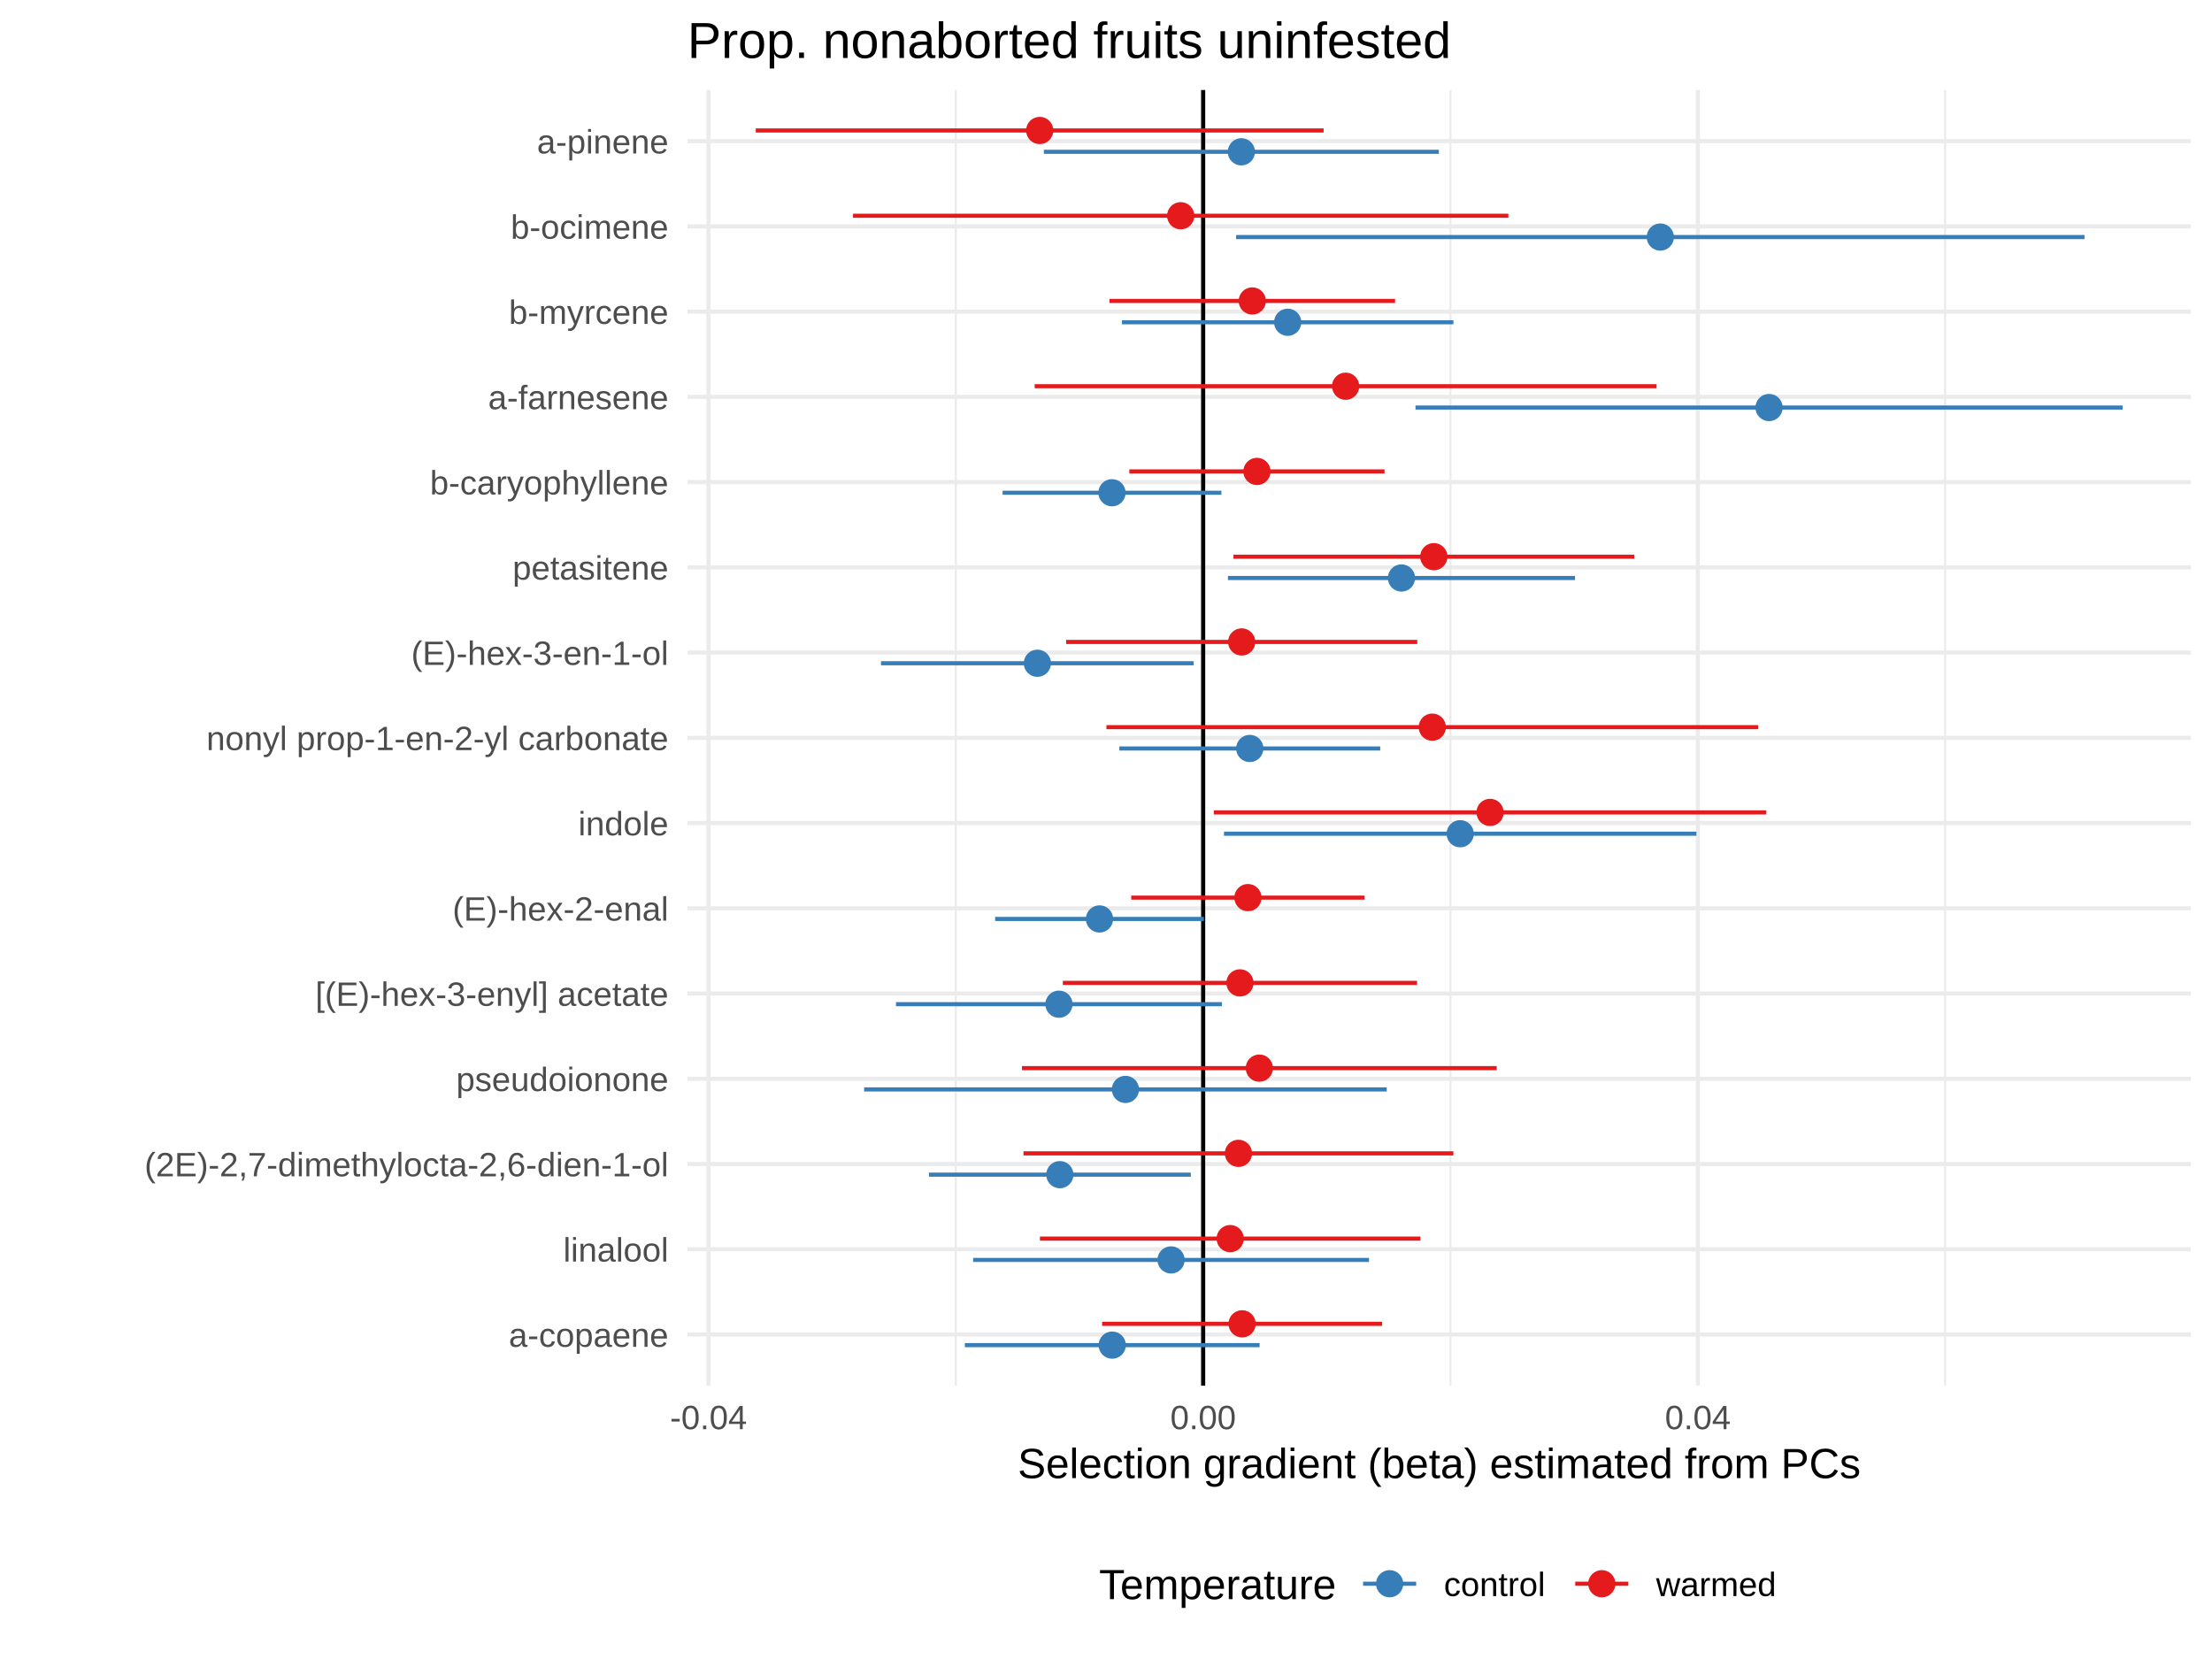
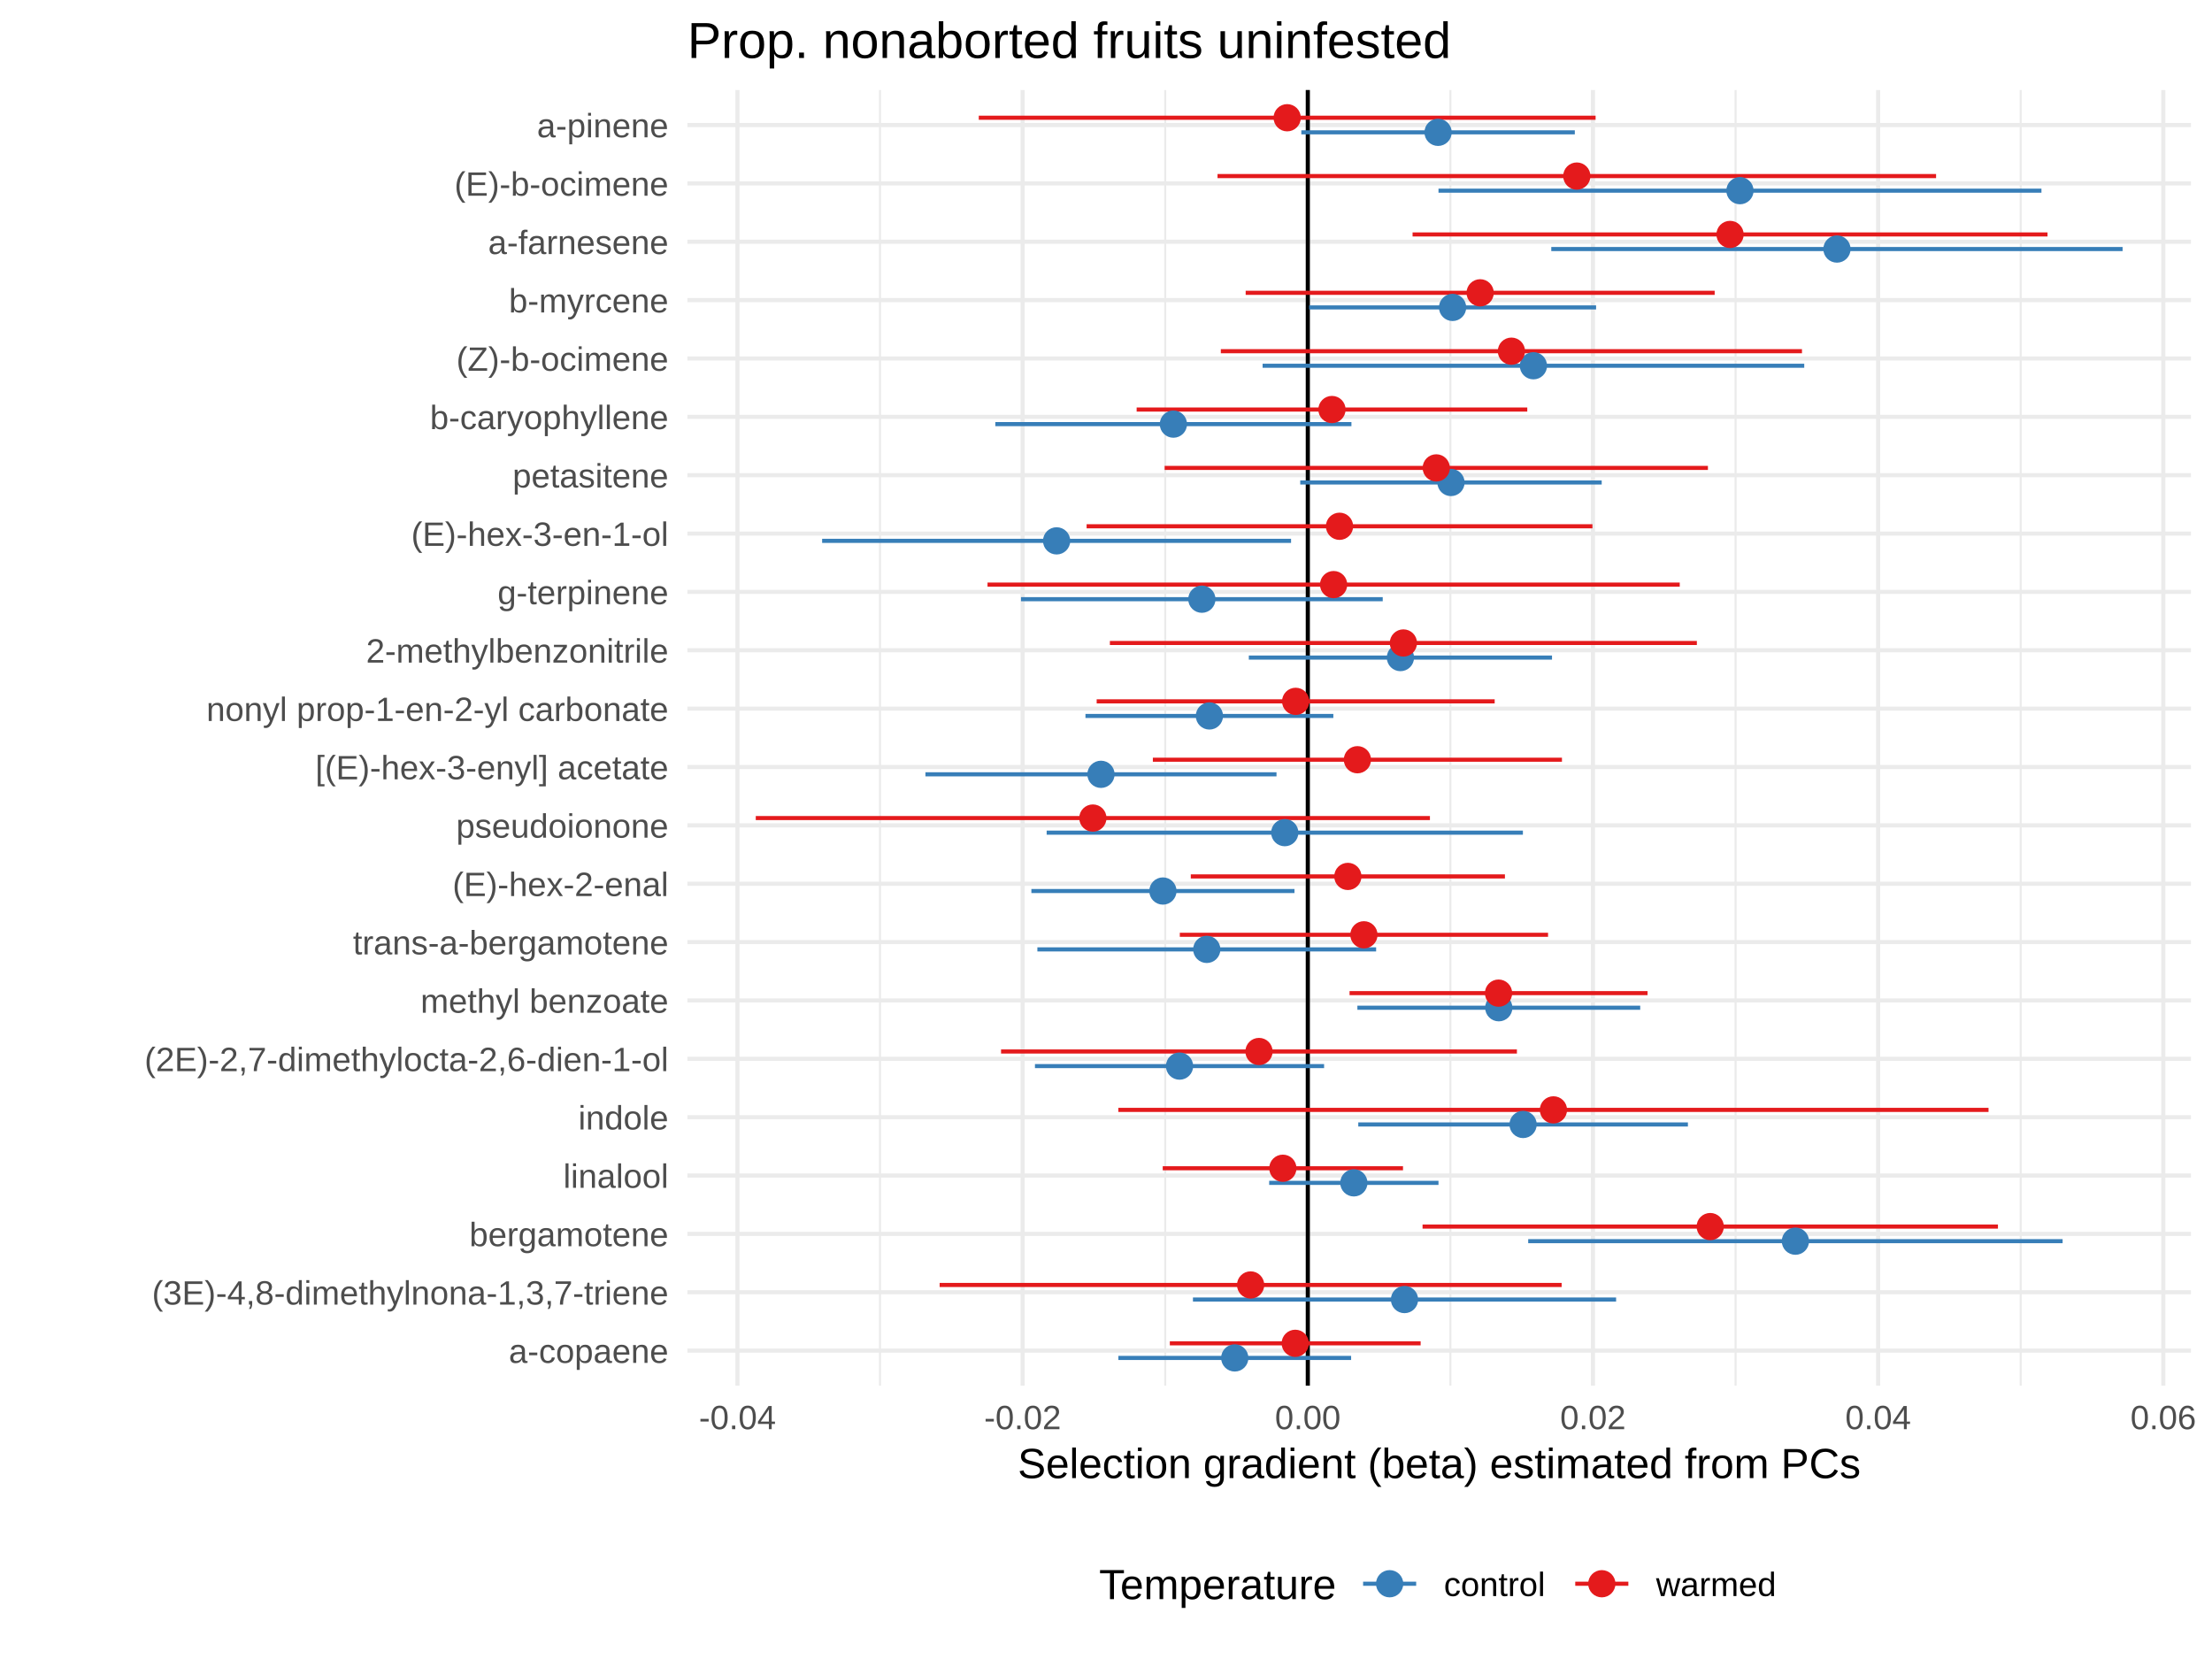
<svg xmlns="http://www.w3.org/2000/svg" class="svglite" width="576.00pt" height="432.00pt" viewBox="0 0 576.00 432.00">
  <defs>
    <style type="text/css">
    .svglite line, .svglite polyline, .svglite polygon, .svglite path, .svglite rect, .svglite circle {
      fill: none;
      stroke: #000000;
      stroke-linecap: round;
      stroke-linejoin: round;
      stroke-miterlimit: 10.00;
    }
    .svglite text {
      white-space: pre;
    }
  </style>
  </defs>
  <rect width="100%" height="100%" style="stroke: none; fill: #FFFFFF;" />
  <defs>
    <clipPath id="cpMC4wMHw1NzYuMDB8MC4wMHw0MzIuMDA=">
      <rect x="0.00" y="0.00" width="576.00" height="432.00" />
    </clipPath>
  </defs>
  <g clip-path="url(#cpMC4wMHw1NzYuMDB8MC4wMHw0MzIuMDA=)">
</g>
  <defs>
    <clipPath id="cpMTc5LjAwfDU3MC41MnwyMy40NHwzNjAuODI=">
      <rect x="179.00" y="23.44" width="391.52" height="337.38" />
    </clipPath>
  </defs>
  <g clip-path="url(#cpMTc5LjAwfDU3MC41MnwyMy40NHwzNjAuODI=)">
-     <polyline points="248.89,360.82 248.89,23.44 " style="stroke-width: 0.53; stroke: #EBEBEB; stroke-linecap: butt;" />
-     <polyline points="377.70,360.82 377.70,23.44 " style="stroke-width: 0.53; stroke: #EBEBEB; stroke-linecap: butt;" />
-     <polyline points="506.51,360.82 506.51,23.44 " style="stroke-width: 0.53; stroke: #EBEBEB; stroke-linecap: butt;" />
-     <polyline points="179.00,347.50 570.52,347.50 " style="stroke-width: 1.07; stroke: #EBEBEB; stroke-linecap: butt;" />
-     <polyline points="179.00,325.30 570.52,325.30 " style="stroke-width: 1.07; stroke: #EBEBEB; stroke-linecap: butt;" />
-     <polyline points="179.00,303.11 570.52,303.11 " style="stroke-width: 1.07; stroke: #EBEBEB; stroke-linecap: butt;" />
-     <polyline points="179.00,280.91 570.52,280.91 " style="stroke-width: 1.07; stroke: #EBEBEB; stroke-linecap: butt;" />
-     <polyline points="179.00,258.71 570.52,258.71 " style="stroke-width: 1.07; stroke: #EBEBEB; stroke-linecap: butt;" />
-     <polyline points="179.00,236.52 570.52,236.52 " style="stroke-width: 1.07; stroke: #EBEBEB; stroke-linecap: butt;" />
-     <polyline points="179.00,214.32 570.52,214.32 " style="stroke-width: 1.07; stroke: #EBEBEB; stroke-linecap: butt;" />
-     <polyline points="179.00,192.13 570.52,192.13 " style="stroke-width: 1.07; stroke: #EBEBEB; stroke-linecap: butt;" />
-     <polyline points="179.00,169.93 570.52,169.93 " style="stroke-width: 1.07; stroke: #EBEBEB; stroke-linecap: butt;" />
-     <polyline points="179.00,147.74 570.52,147.74 " style="stroke-width: 1.07; stroke: #EBEBEB; stroke-linecap: butt;" />
-     <polyline points="179.00,125.54 570.52,125.54 " style="stroke-width: 1.07; stroke: #EBEBEB; stroke-linecap: butt;" />
-     <polyline points="179.00,103.34 570.52,103.34 " style="stroke-width: 1.07; stroke: #EBEBEB; stroke-linecap: butt;" />
-     <polyline points="179.00,81.15 570.52,81.15 " style="stroke-width: 1.07; stroke: #EBEBEB; stroke-linecap: butt;" />
-     <polyline points="179.00,58.95 570.52,58.95 " style="stroke-width: 1.07; stroke: #EBEBEB; stroke-linecap: butt;" />
-     <polyline points="179.00,36.76 570.52,36.76 " style="stroke-width: 1.07; stroke: #EBEBEB; stroke-linecap: butt;" />
-     <polyline points="184.48,360.82 184.48,23.44 " style="stroke-width: 1.07; stroke: #EBEBEB; stroke-linecap: butt;" />
-     <polyline points="313.30,360.82 313.30,23.44 " style="stroke-width: 1.07; stroke: #EBEBEB; stroke-linecap: butt;" />
-     <polyline points="442.11,360.82 442.11,23.44 " style="stroke-width: 1.07; stroke: #EBEBEB; stroke-linecap: butt;" />
-     <line x1="313.30" y1="360.82" x2="313.30" y2="23.44" style="stroke-width: 1.07; stroke-linecap: butt;" />
-     <line x1="368.59" y1="106.12" x2="552.72" y2="106.12" style="stroke-width: 1.07; stroke: #377EB8; stroke-linecap: butt;" />
-     <line x1="292.14" y1="83.92" x2="378.47" y2="83.92" style="stroke-width: 1.07; stroke: #377EB8; stroke-linecap: butt;" />
-     <line x1="321.88" y1="61.73" x2="542.81" y2="61.73" style="stroke-width: 1.07; stroke: #377EB8; stroke-linecap: butt;" />
-     <line x1="271.82" y1="39.53" x2="374.68" y2="39.53" style="stroke-width: 1.07; stroke: #377EB8; stroke-linecap: butt;" />
-     <line x1="259.13" y1="239.29" x2="313.50" y2="239.29" style="stroke-width: 1.07; stroke: #377EB8; stroke-linecap: butt;" />
-     <line x1="241.89" y1="305.88" x2="310.08" y2="305.88" style="stroke-width: 1.07; stroke: #377EB8; stroke-linecap: butt;" />
-     <line x1="229.41" y1="172.71" x2="310.84" y2="172.71" style="stroke-width: 1.07; stroke: #377EB8; stroke-linecap: butt;" />
-     <line x1="233.31" y1="261.49" x2="318.19" y2="261.49" style="stroke-width: 1.07; stroke: #377EB8; stroke-linecap: butt;" />
-     <line x1="225.02" y1="283.68" x2="361.10" y2="283.68" style="stroke-width: 1.07; stroke: #377EB8; stroke-linecap: butt;" />
-     <line x1="261.07" y1="128.31" x2="318.06" y2="128.31" style="stroke-width: 1.07; stroke: #377EB8; stroke-linecap: butt;" />
-     <line x1="291.47" y1="194.90" x2="359.41" y2="194.90" style="stroke-width: 1.07; stroke: #377EB8; stroke-linecap: butt;" />
-     <line x1="251.24" y1="350.27" x2="328.00" y2="350.27" style="stroke-width: 1.07; stroke: #377EB8; stroke-linecap: butt;" />
-     <line x1="253.40" y1="328.08" x2="356.49" y2="328.08" style="stroke-width: 1.07; stroke: #377EB8; stroke-linecap: butt;" />
-     <line x1="319.75" y1="150.51" x2="410.13" y2="150.51" style="stroke-width: 1.07; stroke: #377EB8; stroke-linecap: butt;" />
-     <line x1="318.72" y1="217.10" x2="441.74" y2="217.10" style="stroke-width: 1.07; stroke: #377EB8; stroke-linecap: butt;" />
-     <line x1="269.42" y1="100.57" x2="431.37" y2="100.57" style="stroke-width: 1.07; stroke: #E41A1C; stroke-linecap: butt;" />
-     <line x1="288.90" y1="78.37" x2="363.27" y2="78.37" style="stroke-width: 1.07; stroke: #E41A1C; stroke-linecap: butt;" />
-     <line x1="222.12" y1="56.18" x2="392.78" y2="56.18" style="stroke-width: 1.07; stroke: #E41A1C; stroke-linecap: butt;" />
-     <line x1="196.80" y1="33.98" x2="344.67" y2="33.98" style="stroke-width: 1.07; stroke: #E41A1C; stroke-linecap: butt;" />
-     <line x1="294.57" y1="233.74" x2="355.35" y2="233.74" style="stroke-width: 1.07; stroke: #E41A1C; stroke-linecap: butt;" />
-     <line x1="266.51" y1="300.33" x2="378.46" y2="300.33" style="stroke-width: 1.07; stroke: #E41A1C; stroke-linecap: butt;" />
-     <line x1="277.61" y1="167.16" x2="369.05" y2="167.16" style="stroke-width: 1.07; stroke: #E41A1C; stroke-linecap: butt;" />
-     <line x1="276.76" y1="255.94" x2="369.00" y2="255.94" style="stroke-width: 1.07; stroke: #E41A1C; stroke-linecap: butt;" />
-     <line x1="266.12" y1="278.14" x2="389.74" y2="278.14" style="stroke-width: 1.07; stroke: #E41A1C; stroke-linecap: butt;" />
-     <line x1="294.08" y1="122.76" x2="360.53" y2="122.76" style="stroke-width: 1.07; stroke: #E41A1C; stroke-linecap: butt;" />
-     <line x1="288.11" y1="189.35" x2="457.81" y2="189.35" style="stroke-width: 1.07; stroke: #E41A1C; stroke-linecap: butt;" />
-     <line x1="286.99" y1="344.72" x2="359.90" y2="344.72" style="stroke-width: 1.07; stroke: #E41A1C; stroke-linecap: butt;" />
-     <line x1="270.80" y1="322.53" x2="369.88" y2="322.53" style="stroke-width: 1.07; stroke: #E41A1C; stroke-linecap: butt;" />
-     <line x1="321.17" y1="144.96" x2="425.55" y2="144.96" style="stroke-width: 1.07; stroke: #E41A1C; stroke-linecap: butt;" />
-     <line x1="316.08" y1="211.55" x2="459.94" y2="211.55" style="stroke-width: 1.07; stroke: #E41A1C; stroke-linecap: butt;" />
-     <circle cx="460.66" cy="106.12" r="2.84" style="stroke-width: 1.42; stroke: #377EB8; fill: #377EB8;" />
-     <circle cx="335.31" cy="83.92" r="2.84" style="stroke-width: 1.42; stroke: #377EB8; fill: #377EB8;" />
-     <circle cx="432.34" cy="61.73" r="2.84" style="stroke-width: 1.42; stroke: #377EB8; fill: #377EB8;" />
-     <circle cx="323.25" cy="39.53" r="2.84" style="stroke-width: 1.42; stroke: #377EB8; fill: #377EB8;" />
-     <circle cx="286.31" cy="239.29" r="2.84" style="stroke-width: 1.42; stroke: #377EB8; fill: #377EB8;" />
-     <circle cx="275.98" cy="305.88" r="2.84" style="stroke-width: 1.42; stroke: #377EB8; fill: #377EB8;" />
-     <circle cx="270.13" cy="172.71" r="2.84" style="stroke-width: 1.42; stroke: #377EB8; fill: #377EB8;" />
-     <circle cx="275.75" cy="261.49" r="2.84" style="stroke-width: 1.42; stroke: #377EB8; fill: #377EB8;" />
-     <circle cx="293.06" cy="283.68" r="2.84" style="stroke-width: 1.42; stroke: #377EB8; fill: #377EB8;" />
-     <circle cx="289.56" cy="128.31" r="2.84" style="stroke-width: 1.42; stroke: #377EB8; fill: #377EB8;" />
-     <circle cx="325.44" cy="194.90" r="2.84" style="stroke-width: 1.42; stroke: #377EB8; fill: #377EB8;" />
-     <circle cx="289.62" cy="350.27" r="2.84" style="stroke-width: 1.42; stroke: #377EB8; fill: #377EB8;" />
-     <circle cx="304.94" cy="328.08" r="2.84" style="stroke-width: 1.42; stroke: #377EB8; fill: #377EB8;" />
-     <circle cx="364.94" cy="150.51" r="2.84" style="stroke-width: 1.42; stroke: #377EB8; fill: #377EB8;" />
-     <circle cx="380.23" cy="217.10" r="2.84" style="stroke-width: 1.42; stroke: #377EB8; fill: #377EB8;" />
-     <circle cx="350.40" cy="100.57" r="2.84" style="stroke-width: 1.42; stroke: #E41A1C; fill: #E41A1C;" />
-     <circle cx="326.09" cy="78.37" r="2.84" style="stroke-width: 1.42; stroke: #E41A1C; fill: #E41A1C;" />
-     <circle cx="307.45" cy="56.18" r="2.84" style="stroke-width: 1.42; stroke: #E41A1C; fill: #E41A1C;" />
-     <circle cx="270.74" cy="33.98" r="2.84" style="stroke-width: 1.42; stroke: #E41A1C; fill: #E41A1C;" />
-     <circle cx="324.96" cy="233.74" r="2.84" style="stroke-width: 1.42; stroke: #E41A1C; fill: #E41A1C;" />
-     <circle cx="322.49" cy="300.33" r="2.84" style="stroke-width: 1.42; stroke: #E41A1C; fill: #E41A1C;" />
-     <circle cx="323.33" cy="167.16" r="2.84" style="stroke-width: 1.42; stroke: #E41A1C; fill: #E41A1C;" />
-     <circle cx="322.88" cy="255.94" r="2.84" style="stroke-width: 1.42; stroke: #E41A1C; fill: #E41A1C;" />
-     <circle cx="327.93" cy="278.14" r="2.84" style="stroke-width: 1.42; stroke: #E41A1C; fill: #E41A1C;" />
-     <circle cx="327.31" cy="122.76" r="2.84" style="stroke-width: 1.42; stroke: #E41A1C; fill: #E41A1C;" />
-     <circle cx="372.96" cy="189.35" r="2.84" style="stroke-width: 1.42; stroke: #E41A1C; fill: #E41A1C;" />
-     <circle cx="323.44" cy="344.72" r="2.84" style="stroke-width: 1.42; stroke: #E41A1C; fill: #E41A1C;" />
-     <circle cx="320.34" cy="322.53" r="2.84" style="stroke-width: 1.42; stroke: #E41A1C; fill: #E41A1C;" />
-     <circle cx="373.36" cy="144.96" r="2.84" style="stroke-width: 1.42; stroke: #E41A1C; fill: #E41A1C;" />
-     <circle cx="388.01" cy="211.55" r="2.84" style="stroke-width: 1.42; stroke: #E41A1C; fill: #E41A1C;" />
+     <polyline points="229.16,360.82 229.16,23.44 " style="stroke-width: 0.53; stroke: #EBEBEB; stroke-linecap: butt;" />
+     <polyline points="303.42,360.82 303.42,23.44 " style="stroke-width: 0.53; stroke: #EBEBEB; stroke-linecap: butt;" />
+     <polyline points="377.68,360.82 377.68,23.44 " style="stroke-width: 0.53; stroke: #EBEBEB; stroke-linecap: butt;" />
+     <polyline points="451.94,360.82 451.94,23.44 " style="stroke-width: 0.53; stroke: #EBEBEB; stroke-linecap: butt;" />
+     <polyline points="526.19,360.82 526.19,23.44 " style="stroke-width: 0.53; stroke: #EBEBEB; stroke-linecap: butt;" />
+     <polyline points="179.00,351.70 570.52,351.70 " style="stroke-width: 1.07; stroke: #EBEBEB; stroke-linecap: butt;" />
+     <polyline points="179.00,336.50 570.52,336.50 " style="stroke-width: 1.07; stroke: #EBEBEB; stroke-linecap: butt;" />
+     <polyline points="179.00,321.30 570.52,321.30 " style="stroke-width: 1.07; stroke: #EBEBEB; stroke-linecap: butt;" />
+     <polyline points="179.00,306.11 570.52,306.11 " style="stroke-width: 1.07; stroke: #EBEBEB; stroke-linecap: butt;" />
+     <polyline points="179.00,290.91 570.52,290.91 " style="stroke-width: 1.07; stroke: #EBEBEB; stroke-linecap: butt;" />
+     <polyline points="179.00,275.71 570.52,275.71 " style="stroke-width: 1.07; stroke: #EBEBEB; stroke-linecap: butt;" />
+     <polyline points="179.00,260.51 570.52,260.51 " style="stroke-width: 1.07; stroke: #EBEBEB; stroke-linecap: butt;" />
+     <polyline points="179.00,245.32 570.52,245.32 " style="stroke-width: 1.07; stroke: #EBEBEB; stroke-linecap: butt;" />
+     <polyline points="179.00,230.12 570.52,230.12 " style="stroke-width: 1.07; stroke: #EBEBEB; stroke-linecap: butt;" />
+     <polyline points="179.00,214.92 570.52,214.92 " style="stroke-width: 1.07; stroke: #EBEBEB; stroke-linecap: butt;" />
+     <polyline points="179.00,199.73 570.52,199.73 " style="stroke-width: 1.07; stroke: #EBEBEB; stroke-linecap: butt;" />
+     <polyline points="179.00,184.53 570.52,184.53 " style="stroke-width: 1.07; stroke: #EBEBEB; stroke-linecap: butt;" />
+     <polyline points="179.00,169.33 570.52,169.33 " style="stroke-width: 1.07; stroke: #EBEBEB; stroke-linecap: butt;" />
+     <polyline points="179.00,154.13 570.52,154.13 " style="stroke-width: 1.07; stroke: #EBEBEB; stroke-linecap: butt;" />
+     <polyline points="179.00,138.94 570.52,138.94 " style="stroke-width: 1.07; stroke: #EBEBEB; stroke-linecap: butt;" />
+     <polyline points="179.00,123.74 570.52,123.74 " style="stroke-width: 1.07; stroke: #EBEBEB; stroke-linecap: butt;" />
+     <polyline points="179.00,108.54 570.52,108.54 " style="stroke-width: 1.07; stroke: #EBEBEB; stroke-linecap: butt;" />
+     <polyline points="179.00,93.35 570.52,93.35 " style="stroke-width: 1.07; stroke: #EBEBEB; stroke-linecap: butt;" />
+     <polyline points="179.00,78.15 570.52,78.15 " style="stroke-width: 1.07; stroke: #EBEBEB; stroke-linecap: butt;" />
+     <polyline points="179.00,62.95 570.52,62.95 " style="stroke-width: 1.07; stroke: #EBEBEB; stroke-linecap: butt;" />
+     <polyline points="179.00,47.75 570.52,47.75 " style="stroke-width: 1.07; stroke: #EBEBEB; stroke-linecap: butt;" />
+     <polyline points="179.00,32.56 570.52,32.56 " style="stroke-width: 1.07; stroke: #EBEBEB; stroke-linecap: butt;" />
+     <polyline points="192.03,360.82 192.03,23.44 " style="stroke-width: 1.07; stroke: #EBEBEB; stroke-linecap: butt;" />
+     <polyline points="266.29,360.82 266.29,23.44 " style="stroke-width: 1.07; stroke: #EBEBEB; stroke-linecap: butt;" />
+     <polyline points="340.55,360.82 340.55,23.44 " style="stroke-width: 1.07; stroke: #EBEBEB; stroke-linecap: butt;" />
+     <polyline points="414.81,360.82 414.81,23.44 " style="stroke-width: 1.07; stroke: #EBEBEB; stroke-linecap: butt;" />
+     <polyline points="489.06,360.82 489.06,23.44 " style="stroke-width: 1.07; stroke: #EBEBEB; stroke-linecap: butt;" />
+     <polyline points="563.32,360.82 563.32,23.44 " style="stroke-width: 1.07; stroke: #EBEBEB; stroke-linecap: butt;" />
+     <line x1="340.55" y1="360.82" x2="340.55" y2="23.44" style="stroke-width: 1.07; stroke-linecap: butt;" />
+     <line x1="403.95" y1="64.85" x2="552.72" y2="64.85" style="stroke-width: 1.07; stroke: #377EB8; stroke-linecap: butt;" />
+     <line x1="340.88" y1="80.05" x2="415.62" y2="80.05" style="stroke-width: 1.07; stroke: #377EB8; stroke-linecap: butt;" />
+     <line x1="374.58" y1="49.65" x2="531.59" y2="49.65" style="stroke-width: 1.07; stroke: #377EB8; stroke-linecap: butt;" />
+     <line x1="265.86" y1="156.03" x2="360.06" y2="156.03" style="stroke-width: 1.07; stroke: #377EB8; stroke-linecap: butt;" />
+     <line x1="338.86" y1="34.46" x2="410.08" y2="34.46" style="stroke-width: 1.07; stroke: #377EB8; stroke-linecap: butt;" />
+     <line x1="397.94" y1="323.20" x2="537.10" y2="323.20" style="stroke-width: 1.07; stroke: #377EB8; stroke-linecap: butt;" />
+     <line x1="310.64" y1="338.40" x2="420.83" y2="338.40" style="stroke-width: 1.07; stroke: #377EB8; stroke-linecap: butt;" />
+     <line x1="268.57" y1="232.02" x2="337.08" y2="232.02" style="stroke-width: 1.07; stroke: #377EB8; stroke-linecap: butt;" />
+     <line x1="269.50" y1="277.61" x2="344.79" y2="277.61" style="stroke-width: 1.07; stroke: #377EB8; stroke-linecap: butt;" />
+     <line x1="214.08" y1="140.84" x2="336.19" y2="140.84" style="stroke-width: 1.07; stroke: #377EB8; stroke-linecap: butt;" />
+     <line x1="240.98" y1="201.63" x2="332.40" y2="201.63" style="stroke-width: 1.07; stroke: #377EB8; stroke-linecap: butt;" />
+     <line x1="272.55" y1="216.82" x2="396.56" y2="216.82" style="stroke-width: 1.07; stroke: #377EB8; stroke-linecap: butt;" />
+     <line x1="353.46" y1="262.41" x2="427.11" y2="262.41" style="stroke-width: 1.07; stroke: #377EB8; stroke-linecap: butt;" />
+     <line x1="259.18" y1="110.44" x2="351.91" y2="110.44" style="stroke-width: 1.07; stroke: #377EB8; stroke-linecap: butt;" />
+     <line x1="282.65" y1="186.43" x2="347.20" y2="186.43" style="stroke-width: 1.07; stroke: #377EB8; stroke-linecap: butt;" />
+     <line x1="291.22" y1="353.60" x2="351.83" y2="353.60" style="stroke-width: 1.07; stroke: #377EB8; stroke-linecap: butt;" />
+     <line x1="330.49" y1="308.01" x2="374.58" y2="308.01" style="stroke-width: 1.07; stroke: #377EB8; stroke-linecap: butt;" />
+     <line x1="338.58" y1="125.64" x2="417.08" y2="125.64" style="stroke-width: 1.07; stroke: #377EB8; stroke-linecap: butt;" />
+     <line x1="270.13" y1="247.22" x2="358.34" y2="247.22" style="stroke-width: 1.07; stroke: #377EB8; stroke-linecap: butt;" />
+     <line x1="328.78" y1="95.24" x2="469.82" y2="95.24" style="stroke-width: 1.07; stroke: #377EB8; stroke-linecap: butt;" />
+     <line x1="325.19" y1="171.23" x2="404.14" y2="171.23" style="stroke-width: 1.07; stroke: #377EB8; stroke-linecap: butt;" />
+     <line x1="353.69" y1="292.81" x2="439.53" y2="292.81" style="stroke-width: 1.07; stroke: #377EB8; stroke-linecap: butt;" />
+     <line x1="367.83" y1="61.05" x2="533.17" y2="61.05" style="stroke-width: 1.07; stroke: #E41A1C; stroke-linecap: butt;" />
+     <line x1="324.37" y1="76.25" x2="446.50" y2="76.25" style="stroke-width: 1.07; stroke: #E41A1C; stroke-linecap: butt;" />
+     <line x1="317.04" y1="45.85" x2="504.15" y2="45.85" style="stroke-width: 1.07; stroke: #E41A1C; stroke-linecap: butt;" />
+     <line x1="257.15" y1="152.23" x2="437.40" y2="152.23" style="stroke-width: 1.07; stroke: #E41A1C; stroke-linecap: butt;" />
+     <line x1="254.87" y1="30.66" x2="415.49" y2="30.66" style="stroke-width: 1.07; stroke: #E41A1C; stroke-linecap: butt;" />
+     <line x1="370.43" y1="319.40" x2="520.26" y2="319.40" style="stroke-width: 1.07; stroke: #E41A1C; stroke-linecap: butt;" />
+     <line x1="244.68" y1="334.60" x2="406.65" y2="334.60" style="stroke-width: 1.07; stroke: #E41A1C; stroke-linecap: butt;" />
+     <line x1="310.08" y1="228.22" x2="391.88" y2="228.22" style="stroke-width: 1.07; stroke: #E41A1C; stroke-linecap: butt;" />
+     <line x1="260.67" y1="273.81" x2="395.00" y2="273.81" style="stroke-width: 1.07; stroke: #E41A1C; stroke-linecap: butt;" />
+     <line x1="282.95" y1="137.04" x2="414.67" y2="137.04" style="stroke-width: 1.07; stroke: #E41A1C; stroke-linecap: butt;" />
+     <line x1="300.20" y1="197.83" x2="406.73" y2="197.83" style="stroke-width: 1.07; stroke: #E41A1C; stroke-linecap: butt;" />
+     <line x1="196.80" y1="213.02" x2="372.35" y2="213.02" style="stroke-width: 1.07; stroke: #E41A1C; stroke-linecap: butt;" />
+     <line x1="351.42" y1="258.61" x2="429.02" y2="258.61" style="stroke-width: 1.07; stroke: #E41A1C; stroke-linecap: butt;" />
+     <line x1="295.98" y1="106.64" x2="397.70" y2="106.64" style="stroke-width: 1.07; stroke: #E41A1C; stroke-linecap: butt;" />
+     <line x1="285.57" y1="182.63" x2="389.21" y2="182.63" style="stroke-width: 1.07; stroke: #E41A1C; stroke-linecap: butt;" />
+     <line x1="304.62" y1="349.80" x2="369.93" y2="349.80" style="stroke-width: 1.07; stroke: #E41A1C; stroke-linecap: butt;" />
+     <line x1="302.77" y1="304.21" x2="365.34" y2="304.21" style="stroke-width: 1.07; stroke: #E41A1C; stroke-linecap: butt;" />
+     <line x1="303.27" y1="121.84" x2="444.74" y2="121.84" style="stroke-width: 1.07; stroke: #E41A1C; stroke-linecap: butt;" />
+     <line x1="307.22" y1="243.42" x2="403.11" y2="243.42" style="stroke-width: 1.07; stroke: #E41A1C; stroke-linecap: butt;" />
+     <line x1="317.90" y1="91.45" x2="469.23" y2="91.45" style="stroke-width: 1.07; stroke: #E41A1C; stroke-linecap: butt;" />
+     <line x1="289.01" y1="167.43" x2="441.86" y2="167.43" style="stroke-width: 1.07; stroke: #E41A1C; stroke-linecap: butt;" />
+     <line x1="291.21" y1="289.01" x2="517.81" y2="289.01" style="stroke-width: 1.07; stroke: #E41A1C; stroke-linecap: butt;" />
+     <circle cx="478.34" cy="64.85" r="2.84" style="stroke-width: 1.42; stroke: #377EB8; fill: #377EB8;" />
+     <circle cx="378.25" cy="80.05" r="2.84" style="stroke-width: 1.42; stroke: #377EB8; fill: #377EB8;" />
+     <circle cx="453.08" cy="49.65" r="2.84" style="stroke-width: 1.42; stroke: #377EB8; fill: #377EB8;" />
+     <circle cx="312.96" cy="156.03" r="2.84" style="stroke-width: 1.42; stroke: #377EB8; fill: #377EB8;" />
+     <circle cx="374.47" cy="34.46" r="2.84" style="stroke-width: 1.42; stroke: #377EB8; fill: #377EB8;" />
+     <circle cx="467.52" cy="323.20" r="2.84" style="stroke-width: 1.42; stroke: #377EB8; fill: #377EB8;" />
+     <circle cx="365.73" cy="338.40" r="2.84" style="stroke-width: 1.42; stroke: #377EB8; fill: #377EB8;" />
+     <circle cx="302.82" cy="232.02" r="2.84" style="stroke-width: 1.42; stroke: #377EB8; fill: #377EB8;" />
+     <circle cx="307.15" cy="277.61" r="2.84" style="stroke-width: 1.42; stroke: #377EB8; fill: #377EB8;" />
+     <circle cx="275.14" cy="140.84" r="2.84" style="stroke-width: 1.42; stroke: #377EB8; fill: #377EB8;" />
+     <circle cx="286.69" cy="201.63" r="2.84" style="stroke-width: 1.42; stroke: #377EB8; fill: #377EB8;" />
+     <circle cx="334.55" cy="216.82" r="2.84" style="stroke-width: 1.42; stroke: #377EB8; fill: #377EB8;" />
+     <circle cx="390.28" cy="262.41" r="2.84" style="stroke-width: 1.42; stroke: #377EB8; fill: #377EB8;" />
+     <circle cx="305.55" cy="110.44" r="2.84" style="stroke-width: 1.42; stroke: #377EB8; fill: #377EB8;" />
+     <circle cx="314.93" cy="186.43" r="2.84" style="stroke-width: 1.42; stroke: #377EB8; fill: #377EB8;" />
+     <circle cx="321.53" cy="353.60" r="2.84" style="stroke-width: 1.42; stroke: #377EB8; fill: #377EB8;" />
+     <circle cx="352.54" cy="308.01" r="2.84" style="stroke-width: 1.42; stroke: #377EB8; fill: #377EB8;" />
+     <circle cx="377.83" cy="125.64" r="2.84" style="stroke-width: 1.42; stroke: #377EB8; fill: #377EB8;" />
+     <circle cx="314.24" cy="247.22" r="2.84" style="stroke-width: 1.42; stroke: #377EB8; fill: #377EB8;" />
+     <circle cx="399.30" cy="95.24" r="2.84" style="stroke-width: 1.42; stroke: #377EB8; fill: #377EB8;" />
+     <circle cx="364.67" cy="171.23" r="2.84" style="stroke-width: 1.42; stroke: #377EB8; fill: #377EB8;" />
+     <circle cx="396.61" cy="292.81" r="2.84" style="stroke-width: 1.42; stroke: #377EB8; fill: #377EB8;" />
+     <circle cx="450.50" cy="61.05" r="2.84" style="stroke-width: 1.42; stroke: #E41A1C; fill: #E41A1C;" />
+     <circle cx="385.43" cy="76.25" r="2.84" style="stroke-width: 1.42; stroke: #E41A1C; fill: #E41A1C;" />
+     <circle cx="410.60" cy="45.85" r="2.84" style="stroke-width: 1.42; stroke: #E41A1C; fill: #E41A1C;" />
+     <circle cx="347.27" cy="152.23" r="2.84" style="stroke-width: 1.42; stroke: #E41A1C; fill: #E41A1C;" />
+     <circle cx="335.18" cy="30.66" r="2.84" style="stroke-width: 1.42; stroke: #E41A1C; fill: #E41A1C;" />
+     <circle cx="445.34" cy="319.40" r="2.84" style="stroke-width: 1.42; stroke: #E41A1C; fill: #E41A1C;" />
+     <circle cx="325.66" cy="334.60" r="2.84" style="stroke-width: 1.42; stroke: #E41A1C; fill: #E41A1C;" />
+     <circle cx="350.98" cy="228.22" r="2.84" style="stroke-width: 1.42; stroke: #E41A1C; fill: #E41A1C;" />
+     <circle cx="327.84" cy="273.81" r="2.84" style="stroke-width: 1.42; stroke: #E41A1C; fill: #E41A1C;" />
+     <circle cx="348.81" cy="137.04" r="2.84" style="stroke-width: 1.42; stroke: #E41A1C; fill: #E41A1C;" />
+     <circle cx="353.47" cy="197.83" r="2.84" style="stroke-width: 1.42; stroke: #E41A1C; fill: #E41A1C;" />
+     <circle cx="284.58" cy="213.02" r="2.84" style="stroke-width: 1.42; stroke: #E41A1C; fill: #E41A1C;" />
+     <circle cx="390.22" cy="258.61" r="2.84" style="stroke-width: 1.42; stroke: #E41A1C; fill: #E41A1C;" />
+     <circle cx="346.84" cy="106.64" r="2.84" style="stroke-width: 1.42; stroke: #E41A1C; fill: #E41A1C;" />
+     <circle cx="337.39" cy="182.63" r="2.84" style="stroke-width: 1.42; stroke: #E41A1C; fill: #E41A1C;" />
+     <circle cx="337.28" cy="349.80" r="2.84" style="stroke-width: 1.42; stroke: #E41A1C; fill: #E41A1C;" />
+     <circle cx="334.05" cy="304.21" r="2.84" style="stroke-width: 1.42; stroke: #E41A1C; fill: #E41A1C;" />
+     <circle cx="374.00" cy="121.84" r="2.84" style="stroke-width: 1.42; stroke: #E41A1C; fill: #E41A1C;" />
+     <circle cx="355.16" cy="243.42" r="2.84" style="stroke-width: 1.42; stroke: #E41A1C; fill: #E41A1C;" />
+     <circle cx="393.57" cy="91.45" r="2.84" style="stroke-width: 1.42; stroke: #E41A1C; fill: #E41A1C;" />
+     <circle cx="365.44" cy="167.43" r="2.84" style="stroke-width: 1.42; stroke: #E41A1C; fill: #E41A1C;" />
+     <circle cx="404.51" cy="289.01" r="2.84" style="stroke-width: 1.42; stroke: #E41A1C; fill: #E41A1C;" />
  </g>
  <g clip-path="url(#cpMC4wMHw1NzYuMDB8MC4wMHw0MzIuMDA=)">
-     <text x="174.07" y="350.71" text-anchor="end" style="font-size: 8.80px;fill: #4D4D4D; font-family: &quot;Arial&quot;;">a-copaene</text>
-     <text x="174.07" y="328.51" text-anchor="end" style="font-size: 8.80px;fill: #4D4D4D; font-family: &quot;Arial&quot;;">linalool</text>
-     <text x="174.07" y="306.31" text-anchor="end" style="font-size: 8.80px;fill: #4D4D4D; font-family: &quot;Arial&quot;;">(2E)-2,7-dimethylocta-2,6-dien-1-ol</text>
-     <text x="174.07" y="284.12" text-anchor="end" style="font-size: 8.80px;fill: #4D4D4D; font-family: &quot;Arial&quot;;">pseudoionone</text>
-     <text x="174.07" y="261.92" text-anchor="end" style="font-size: 8.80px;fill: #4D4D4D; font-family: &quot;Arial&quot;;">[(E)-hex-3-enyl] acetate</text>
-     <text x="174.07" y="239.73" text-anchor="end" style="font-size: 8.80px;fill: #4D4D4D; font-family: &quot;Arial&quot;;">(E)-hex-2-enal</text>
-     <text x="174.07" y="217.53" text-anchor="end" style="font-size: 8.80px;fill: #4D4D4D; font-family: &quot;Arial&quot;;">indole</text>
-     <text x="174.07" y="195.33" text-anchor="end" style="font-size: 8.80px;fill: #4D4D4D; font-family: &quot;Arial&quot;;">nonyl prop-1-en-2-yl carbonate</text>
-     <text x="174.07" y="173.14" text-anchor="end" style="font-size: 8.80px;fill: #4D4D4D; font-family: &quot;Arial&quot;;">(E)-hex-3-en-1-ol</text>
-     <text x="174.07" y="150.94" text-anchor="end" style="font-size: 8.80px;fill: #4D4D4D; font-family: &quot;Arial&quot;;">petasitene</text>
-     <text x="174.07" y="128.75" text-anchor="end" style="font-size: 8.80px;fill: #4D4D4D; font-family: &quot;Arial&quot;;">b-caryophyllene</text>
-     <text x="174.07" y="106.55" text-anchor="end" style="font-size: 8.80px;fill: #4D4D4D; font-family: &quot;Arial&quot;;">a-farnesene</text>
-     <text x="174.07" y="84.35" text-anchor="end" style="font-size: 8.80px;fill: #4D4D4D; font-family: &quot;Arial&quot;;">b-myrcene</text>
-     <text x="174.07" y="62.16" text-anchor="end" style="font-size: 8.80px;fill: #4D4D4D; font-family: &quot;Arial&quot;;">b-ocimene</text>
-     <text x="174.07" y="39.96" text-anchor="end" style="font-size: 8.80px;fill: #4D4D4D; font-family: &quot;Arial&quot;;">a-pinene</text>
-     <text x="184.48" y="372.16" text-anchor="middle" style="font-size: 8.80px;fill: #4D4D4D; font-family: &quot;Arial&quot;;">-0.04</text>
-     <text x="313.30" y="372.16" text-anchor="middle" style="font-size: 8.80px;fill: #4D4D4D; font-family: &quot;Arial&quot;;">0.00</text>
-     <text x="442.11" y="372.16" text-anchor="middle" style="font-size: 8.80px;fill: #4D4D4D; font-family: &quot;Arial&quot;;">0.04</text>
+     <text x="174.07" y="354.90" text-anchor="end" style="font-size: 8.80px;fill: #4D4D4D; font-family: &quot;Arial&quot;;">a-copaene</text>
+     <text x="174.07" y="339.71" text-anchor="end" style="font-size: 8.80px;fill: #4D4D4D; font-family: &quot;Arial&quot;;">(3E)-4,8-dimethylnona-1,3,7-triene</text>
+     <text x="174.07" y="324.51" text-anchor="end" style="font-size: 8.80px;fill: #4D4D4D; font-family: &quot;Arial&quot;;">bergamotene</text>
+     <text x="174.07" y="309.31" text-anchor="end" style="font-size: 8.80px;fill: #4D4D4D; font-family: &quot;Arial&quot;;">linalool</text>
+     <text x="174.07" y="294.12" text-anchor="end" style="font-size: 8.80px;fill: #4D4D4D; font-family: &quot;Arial&quot;;">indole</text>
+     <text x="174.07" y="278.92" text-anchor="end" style="font-size: 8.80px;fill: #4D4D4D; font-family: &quot;Arial&quot;;">(2E)-2,7-dimethylocta-2,6-dien-1-ol</text>
+     <text x="174.07" y="263.72" text-anchor="end" style="font-size: 8.80px;fill: #4D4D4D; font-family: &quot;Arial&quot;;">methyl benzoate</text>
+     <text x="174.07" y="248.52" text-anchor="end" style="font-size: 8.80px;fill: #4D4D4D; font-family: &quot;Arial&quot;;">trans-a-bergamotene</text>
+     <text x="174.07" y="233.33" text-anchor="end" style="font-size: 8.80px;fill: #4D4D4D; font-family: &quot;Arial&quot;;">(E)-hex-2-enal</text>
+     <text x="174.07" y="218.13" text-anchor="end" style="font-size: 8.80px;fill: #4D4D4D; font-family: &quot;Arial&quot;;">pseudoionone</text>
+     <text x="174.07" y="202.93" text-anchor="end" style="font-size: 8.80px;fill: #4D4D4D; font-family: &quot;Arial&quot;;">[(E)-hex-3-enyl] acetate</text>
+     <text x="174.07" y="187.74" text-anchor="end" style="font-size: 8.80px;fill: #4D4D4D; font-family: &quot;Arial&quot;;">nonyl prop-1-en-2-yl carbonate</text>
+     <text x="174.07" y="172.54" text-anchor="end" style="font-size: 8.80px;fill: #4D4D4D; font-family: &quot;Arial&quot;;">2-methylbenzonitrile</text>
+     <text x="174.07" y="157.34" text-anchor="end" style="font-size: 8.80px;fill: #4D4D4D; font-family: &quot;Arial&quot;;">g-terpinene</text>
+     <text x="174.07" y="142.14" text-anchor="end" style="font-size: 8.80px;fill: #4D4D4D; font-family: &quot;Arial&quot;;">(E)-hex-3-en-1-ol</text>
+     <text x="174.07" y="126.95" text-anchor="end" style="font-size: 8.80px;fill: #4D4D4D; font-family: &quot;Arial&quot;;">petasitene</text>
+     <text x="174.07" y="111.75" text-anchor="end" style="font-size: 8.80px;fill: #4D4D4D; font-family: &quot;Arial&quot;;">b-caryophyllene</text>
+     <text x="174.07" y="96.55" text-anchor="end" style="font-size: 8.80px;fill: #4D4D4D; font-family: &quot;Arial&quot;;">(Z)-b-ocimene</text>
+     <text x="174.07" y="81.36" text-anchor="end" style="font-size: 8.80px;fill: #4D4D4D; font-family: &quot;Arial&quot;;">b-myrcene</text>
+     <text x="174.07" y="66.16" text-anchor="end" style="font-size: 8.80px;fill: #4D4D4D; font-family: &quot;Arial&quot;;">a-farnesene</text>
+     <text x="174.07" y="50.96" text-anchor="end" style="font-size: 8.80px;fill: #4D4D4D; font-family: &quot;Arial&quot;;">(E)-b-ocimene</text>
+     <text x="174.07" y="35.76" text-anchor="end" style="font-size: 8.80px;fill: #4D4D4D; font-family: &quot;Arial&quot;;">a-pinene</text>
+     <text x="192.03" y="372.16" text-anchor="middle" style="font-size: 8.80px;fill: #4D4D4D; font-family: &quot;Arial&quot;;">-0.04</text>
+     <text x="266.29" y="372.16" text-anchor="middle" style="font-size: 8.80px;fill: #4D4D4D; font-family: &quot;Arial&quot;;">-0.02</text>
+     <text x="340.55" y="372.16" text-anchor="middle" style="font-size: 8.80px;fill: #4D4D4D; font-family: &quot;Arial&quot;;">0.00</text>
+     <text x="414.81" y="372.16" text-anchor="middle" style="font-size: 8.80px;fill: #4D4D4D; font-family: &quot;Arial&quot;;">0.02</text>
+     <text x="489.06" y="372.16" text-anchor="middle" style="font-size: 8.80px;fill: #4D4D4D; font-family: &quot;Arial&quot;;">0.04</text>
+     <text x="563.32" y="372.16" text-anchor="middle" style="font-size: 8.80px;fill: #4D4D4D; font-family: &quot;Arial&quot;;">0.06</text>
    <text x="374.76" y="384.90" text-anchor="middle" style="font-size: 11.00px; font-family: &quot;Arial&quot;;">Selection gradient (beta) estimated from PCs</text>
    <text x="286.20" y="416.41" style="font-size: 11.00px; font-family: &quot;Arial&quot;;">Temperature</text>
    <line x1="354.95" y1="412.40" x2="368.77" y2="412.40" style="stroke-width: 1.07; stroke: #377EB8; stroke-linecap: butt;" />
    <circle cx="361.86" cy="412.40" r="2.84" style="stroke-width: 1.42; stroke: #377EB8; fill: #377EB8;" />
    <line x1="410.19" y1="412.40" x2="424.02" y2="412.40" style="stroke-width: 1.07; stroke: #E41A1C; stroke-linecap: butt;" />
    <circle cx="417.11" cy="412.40" r="2.84" style="stroke-width: 1.42; stroke: #E41A1C; fill: #E41A1C;" />
    <text x="375.98" y="415.61" style="font-size: 8.80px; font-family: &quot;Arial&quot;;">control</text>
    <text x="431.23" y="415.61" style="font-size: 8.80px; font-family: &quot;Arial&quot;;">warmed</text>
    <text x="179.00" y="15.10" style="font-size: 13.20px; font-family: &quot;Arial&quot;;">Prop. nonaborted fruits uninfested</text>
  </g>
</svg>
